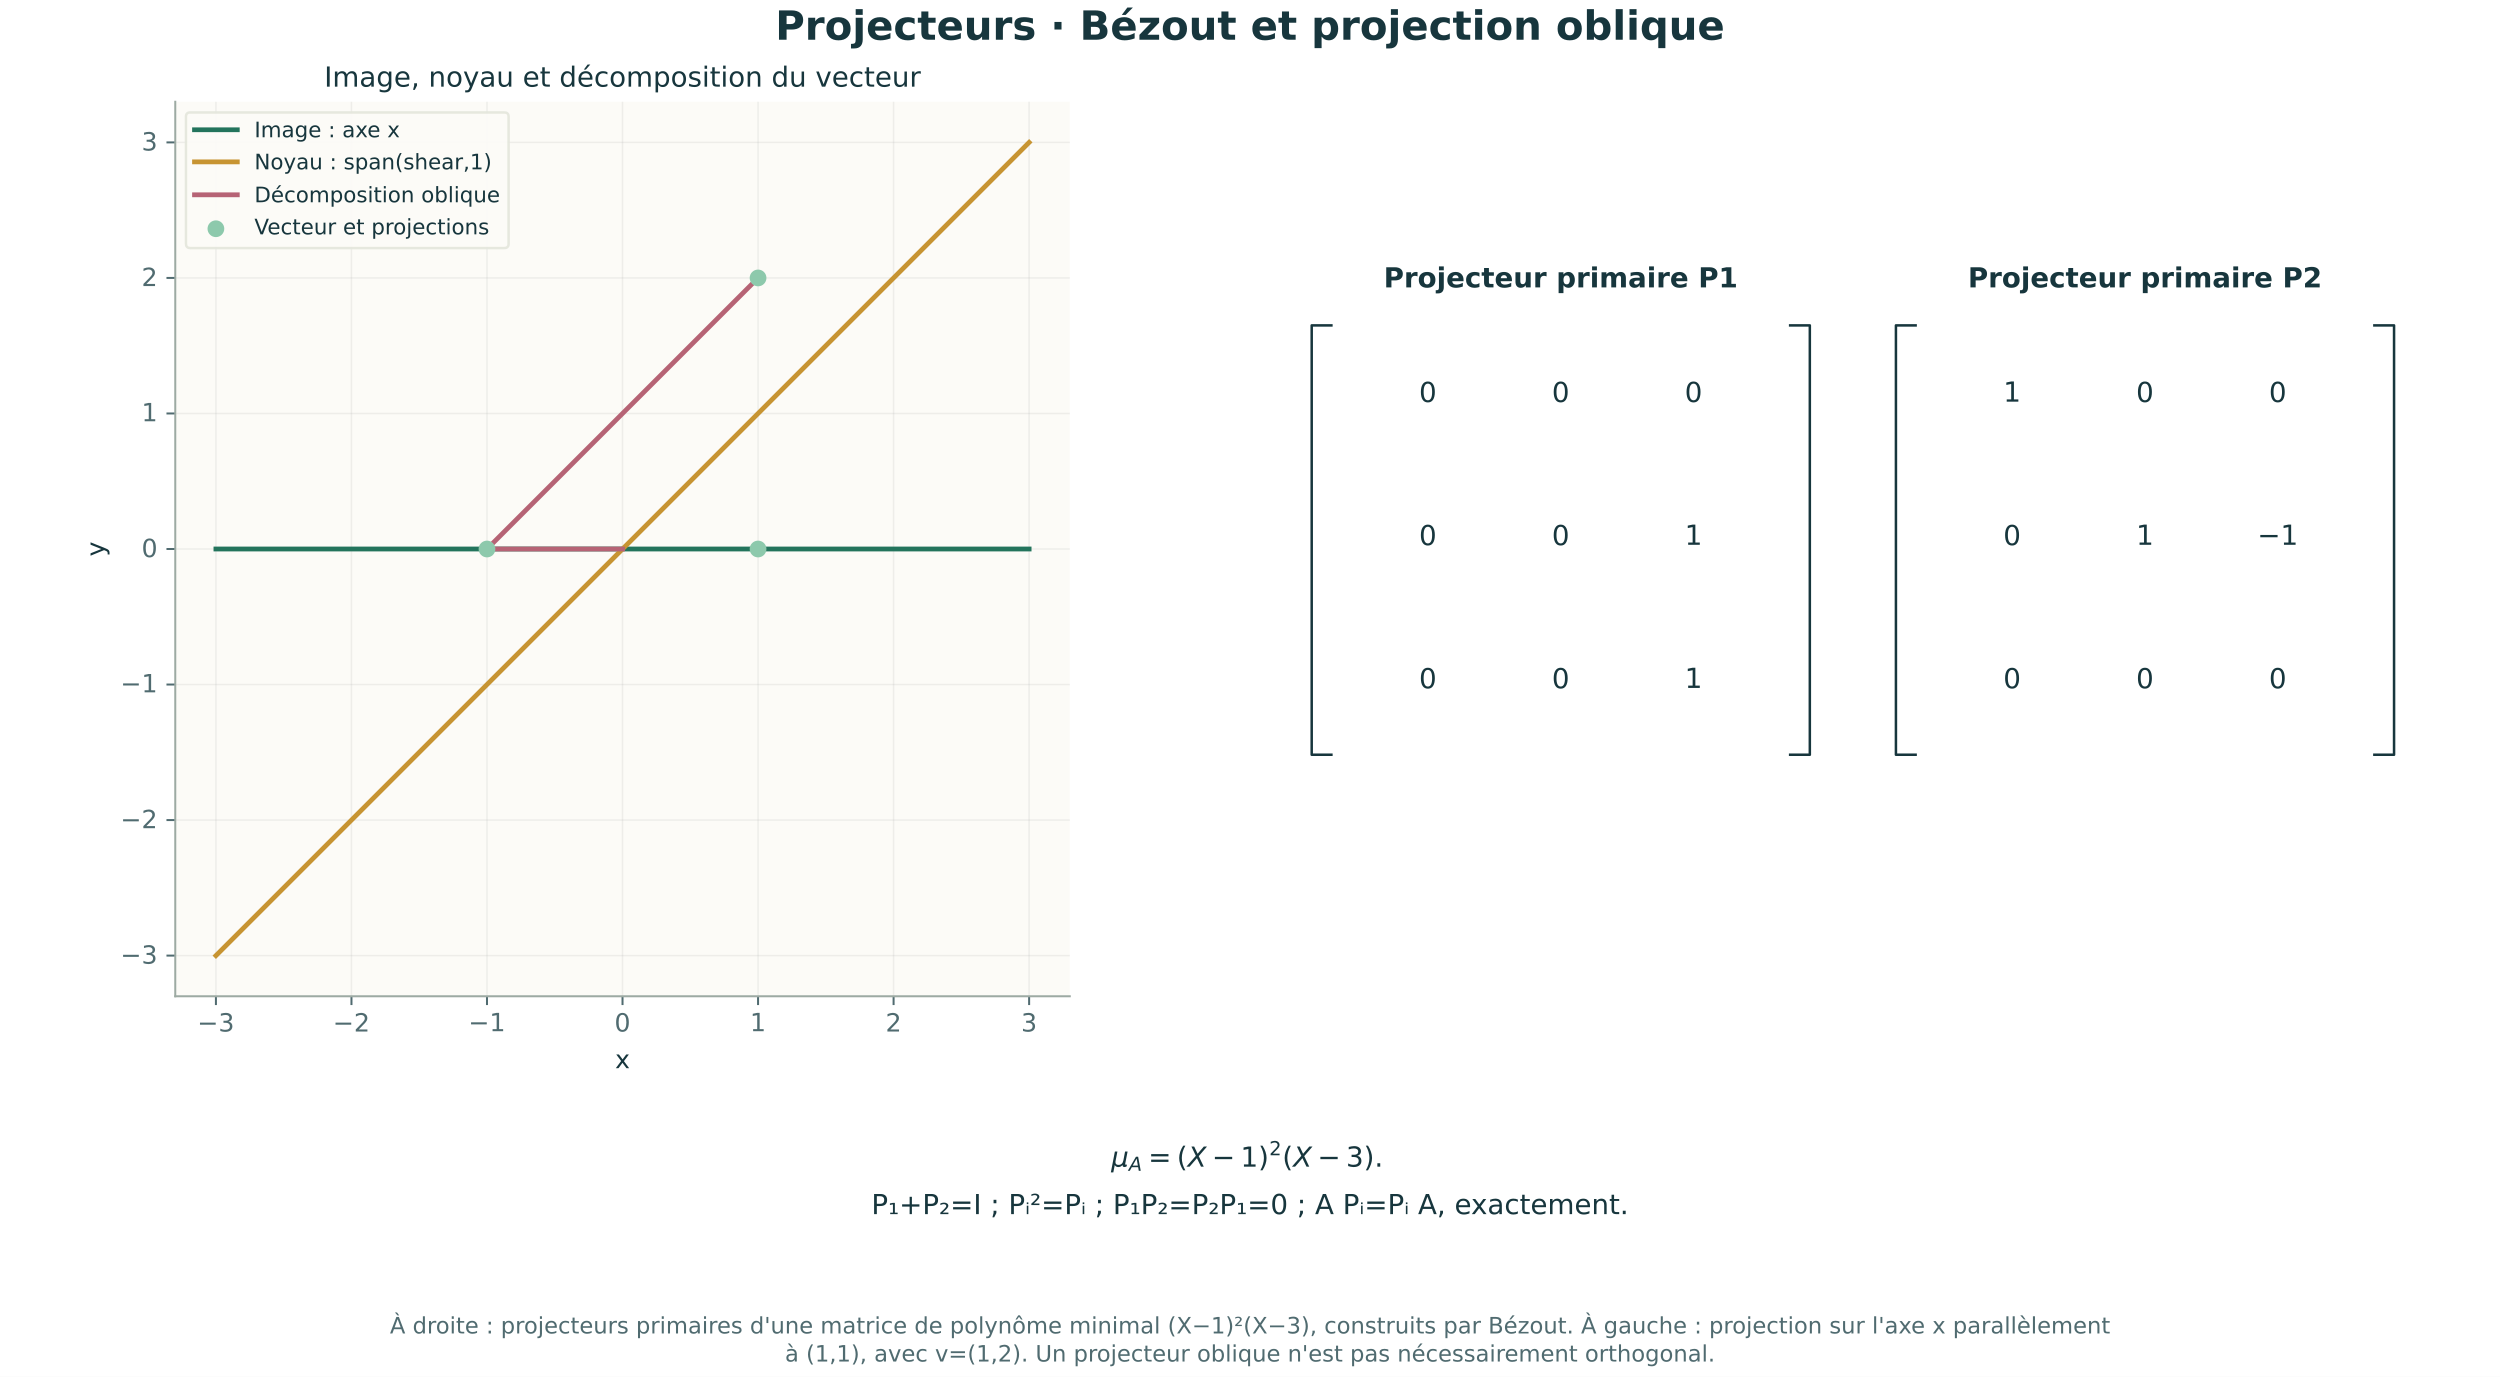
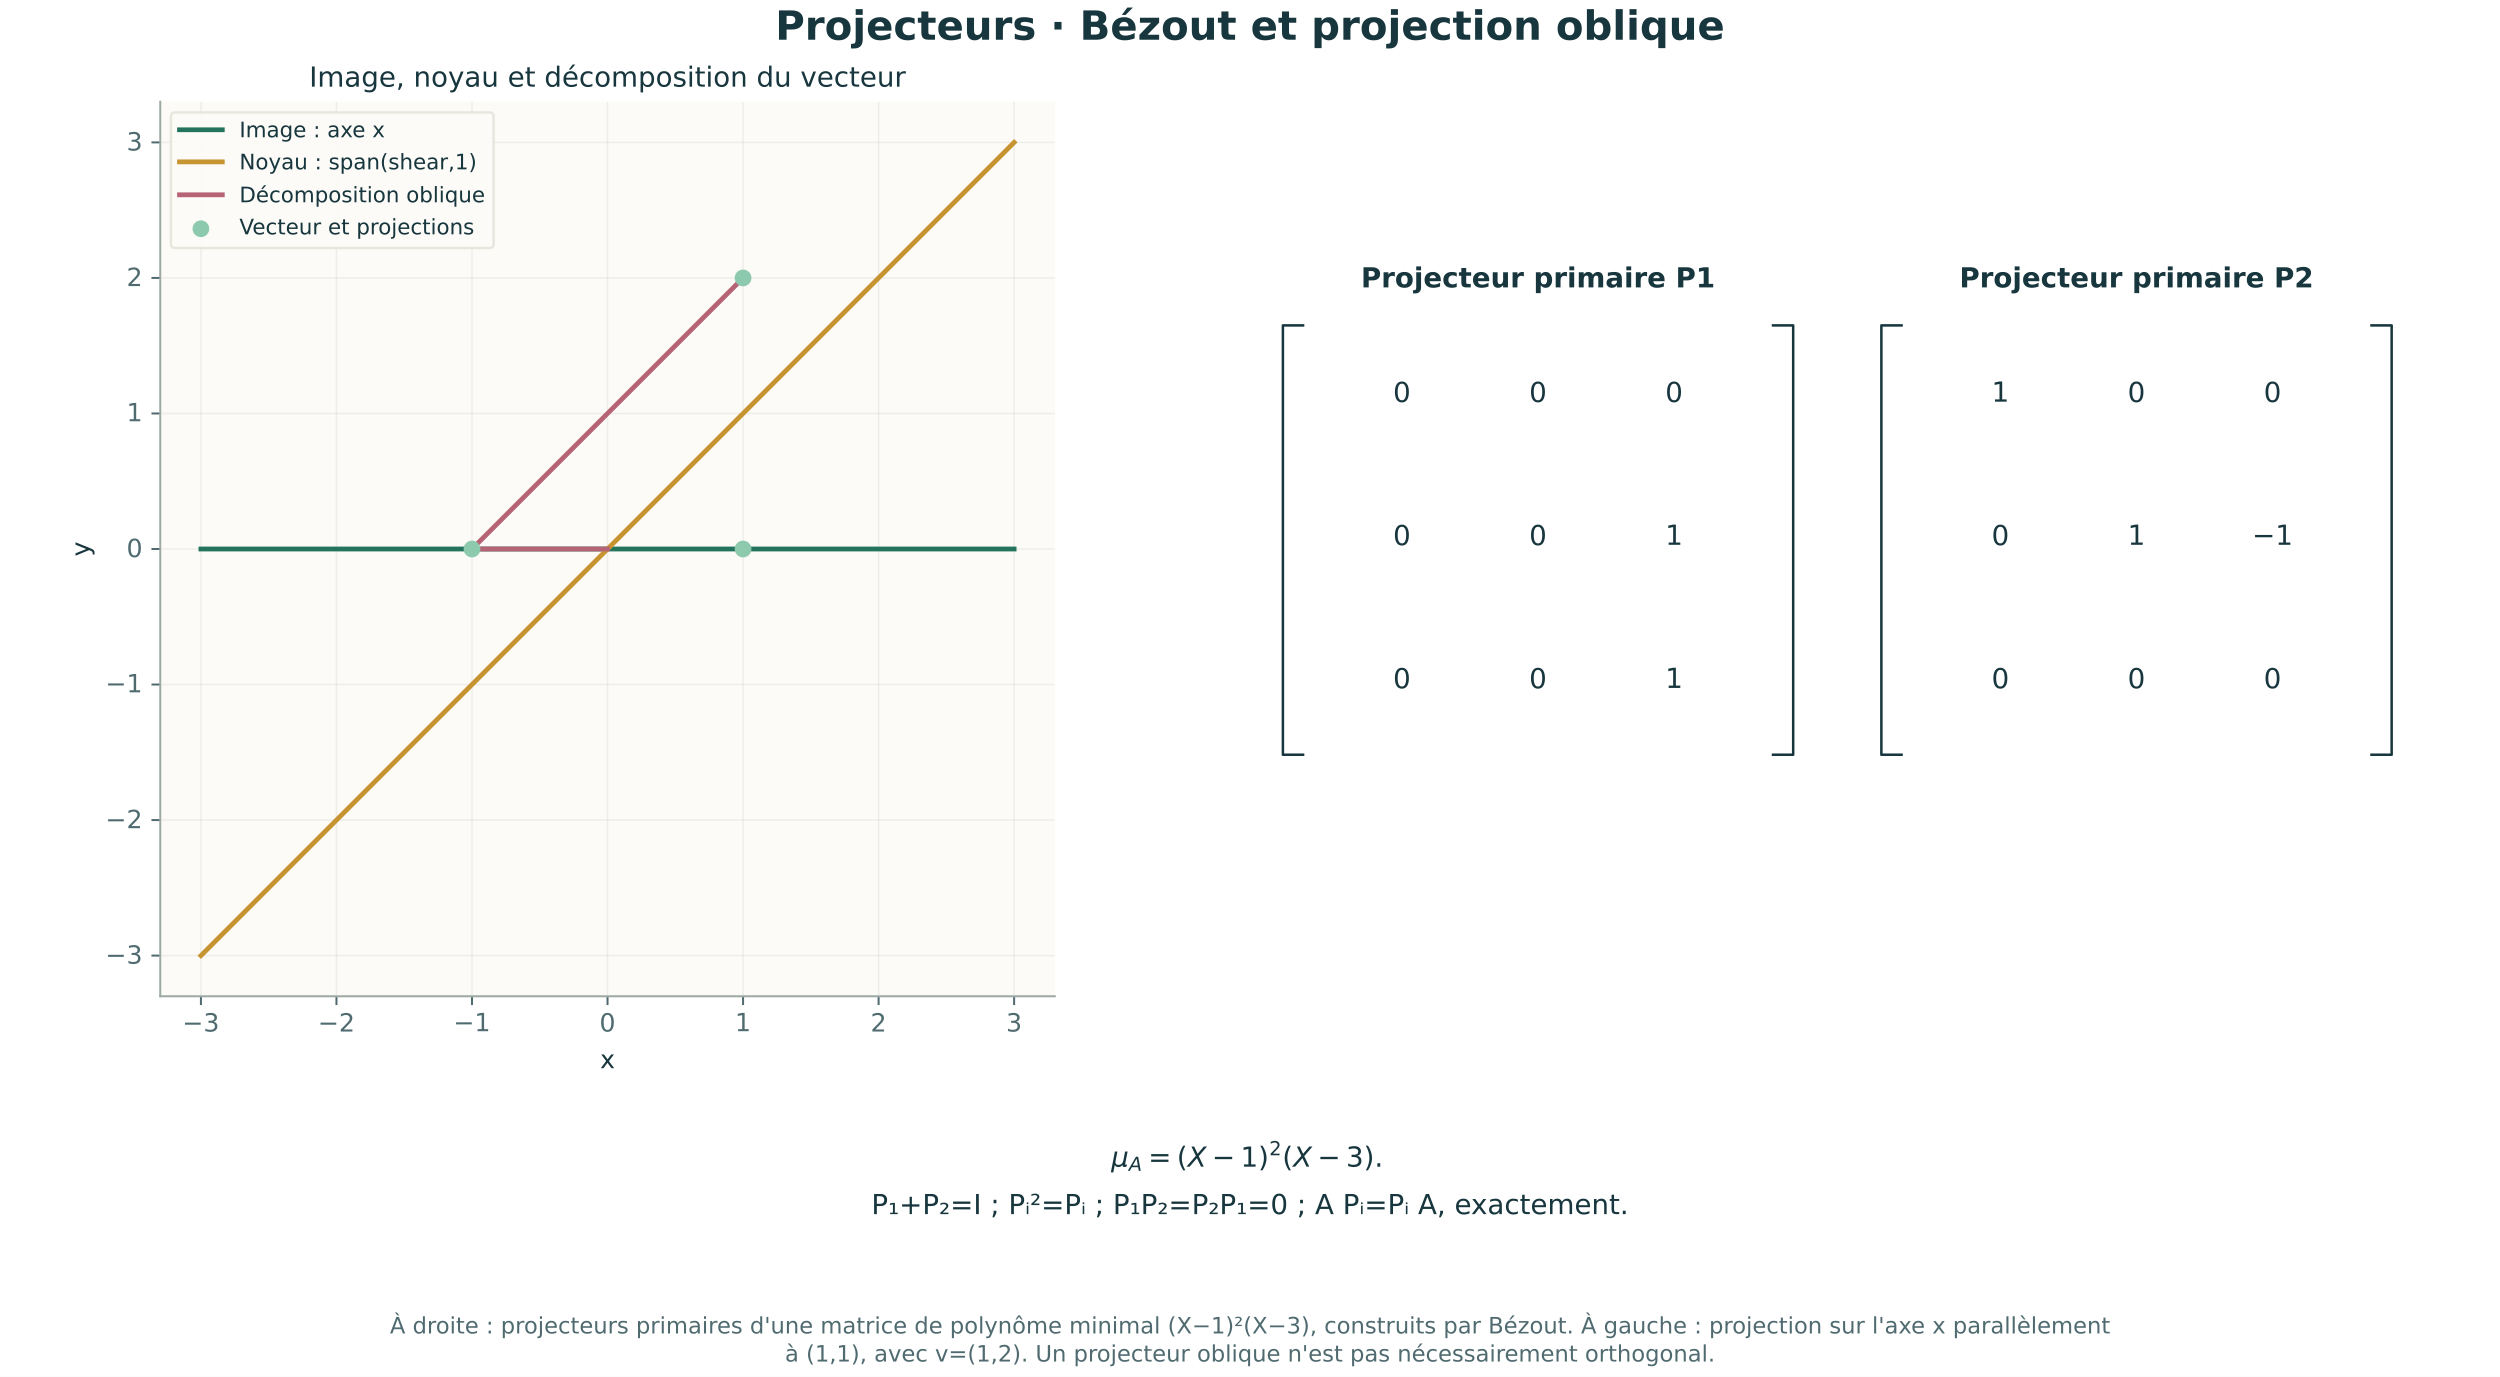
<svg xmlns="http://www.w3.org/2000/svg" xmlns:xlink="http://www.w3.org/1999/xlink" width="993.6pt" height="547.2pt" viewBox="0 0 993.6 547.2" version="1.1">
  <defs>
    <style type="text/css">*{stroke-linejoin: round; stroke-linecap: butt}</style>
  </defs>
  <g id="figure_1">
    <g id="patch_1">
      <path d="M 0 547.2 L 993.6 547.2 L 993.6 0 L 0 0 z " style="fill: #ffffff" />
    </g>
    <g id="axes_1">
      <g id="patch_2">
-         <path d="M 69.658 395.957 L 425.175 395.957 L 425.175 40.44 L 69.658 40.44 z " style="fill: #fcfbf7" />
+         <path d="M 63.696 395.957 L 419.213 395.957 L 419.213 40.44 L 63.696 40.44 z " style="fill: #fcfbf7" />
      </g>
      <g id="matplotlib.axis_1">
        <g id="xtick_1">
          <g id="line2d_1">
-             <path d="M 85.817 395.957 L 85.817 40.44 " clip-path="url(#p8ee01cc0b1)" style="fill: none; stroke: #b0b0b0; stroke-opacity: 0.18; stroke-width: 0.6; stroke-linecap: square" />
+             <path d="M 79.856 395.957 L 79.856 40.44 " clip-path="url(#p5bbe1c2904)" style="fill: none; stroke: #b0b0b0; stroke-opacity: 0.18; stroke-width: 0.6; stroke-linecap: square" />
          </g>
          <g id="line2d_2">
            <defs>
              <path id="mf98ad6aa4f" d="M 0 0 L 0 3.5 " style="stroke: #506b70; stroke-width: 0.8" />
            </defs>
            <g>
-               <use xlink:href="#mf98ad6aa4f" x="85.817" y="395.957" style="fill: #506b70; stroke: #506b70; stroke-width: 0.8" />
+               <use xlink:href="#mf98ad6aa4f" x="79.856" y="395.957" style="fill: #506b70; stroke: #506b70; stroke-width: 0.8" />
            </g>
          </g>
          <g id="text_1">
-             <g style="fill: #506b70" transform="translate(78.4174 410.5551)">
+             <g style="fill: #506b70" transform="translate(72.45604 410.5551)">
              <text>
                <tspan x="0" y="-0.578" style="font-size: 10px; font-family: 'DejaVu Sans'; fill: #506b70">−</tspan>
                <tspan x="8.379" y="-0.578" style="font-size: 10px; font-family: 'DejaVu Sans'; fill: #506b70">3</tspan>
              </text>
            </g>
          </g>
        </g>
        <g id="xtick_2">
          <g id="line2d_3">
-             <path d="M 139.684 395.957 L 139.684 40.44 " clip-path="url(#p8ee01cc0b1)" style="fill: none; stroke: #b0b0b0; stroke-opacity: 0.18; stroke-width: 0.6; stroke-linecap: square" />
+             <path d="M 133.722 395.957 L 133.722 40.44 " clip-path="url(#p5bbe1c2904)" style="fill: none; stroke: #b0b0b0; stroke-opacity: 0.18; stroke-width: 0.6; stroke-linecap: square" />
          </g>
          <g id="line2d_4">
            <g>
-               <use xlink:href="#mf98ad6aa4f" x="139.684" y="395.957" style="fill: #506b70; stroke: #506b70; stroke-width: 0.8" />
+               <use xlink:href="#mf98ad6aa4f" x="133.722" y="395.957" style="fill: #506b70; stroke: #506b70; stroke-width: 0.8" />
            </g>
          </g>
          <g id="text_2">
-             <g style="fill: #506b70" transform="translate(132.2836 410.5551)">
+             <g style="fill: #506b70" transform="translate(126.3223 410.5551)">
              <text>
                <tspan x="0" y="-0.578" style="font-size: 10px; font-family: 'DejaVu Sans'; fill: #506b70">−</tspan>
                <tspan x="8.379" y="-0.578" style="font-size: 10px; font-family: 'DejaVu Sans'; fill: #506b70">2</tspan>
              </text>
            </g>
          </g>
        </g>
        <g id="xtick_3">
          <g id="line2d_5">
-             <path d="M 193.55 395.957 L 193.55 40.44 " clip-path="url(#p8ee01cc0b1)" style="fill: none; stroke: #b0b0b0; stroke-opacity: 0.18; stroke-width: 0.6; stroke-linecap: square" />
+             <path d="M 187.589 395.957 L 187.589 40.44 " clip-path="url(#p5bbe1c2904)" style="fill: none; stroke: #b0b0b0; stroke-opacity: 0.18; stroke-width: 0.6; stroke-linecap: square" />
          </g>
          <g id="line2d_6">
            <g>
-               <use xlink:href="#mf98ad6aa4f" x="193.55" y="395.957" style="fill: #506b70; stroke: #506b70; stroke-width: 0.8" />
+               <use xlink:href="#mf98ad6aa4f" x="187.589" y="395.957" style="fill: #506b70; stroke: #506b70; stroke-width: 0.8" />
            </g>
          </g>
          <g id="text_3">
-             <g style="fill: #506b70" transform="translate(186.1499 410.5551)">
+             <g style="fill: #506b70" transform="translate(180.1885 410.5551)">
              <text>
                <tspan x="0" y="-0.703" style="font-size: 10px; font-family: 'DejaVu Sans'; fill: #506b70">−</tspan>
                <tspan x="8.379" y="-0.703" style="font-size: 10px; font-family: 'DejaVu Sans'; fill: #506b70">1</tspan>
              </text>
            </g>
          </g>
        </g>
        <g id="xtick_4">
          <g id="line2d_7">
-             <path d="M 247.416 395.957 L 247.416 40.44 " clip-path="url(#p8ee01cc0b1)" style="fill: none; stroke: #b0b0b0; stroke-opacity: 0.18; stroke-width: 0.6; stroke-linecap: square" />
+             <path d="M 241.455 395.957 L 241.455 40.44 " clip-path="url(#p5bbe1c2904)" style="fill: none; stroke: #b0b0b0; stroke-opacity: 0.18; stroke-width: 0.6; stroke-linecap: square" />
          </g>
          <g id="line2d_8">
            <g>
-               <use xlink:href="#mf98ad6aa4f" x="247.416" y="395.957" style="fill: #506b70; stroke: #506b70; stroke-width: 0.8" />
+               <use xlink:href="#mf98ad6aa4f" x="241.455" y="395.957" style="fill: #506b70; stroke: #506b70; stroke-width: 0.8" />
            </g>
          </g>
          <g id="text_4">
-             <g style="fill: #506b70" transform="translate(244.2161 410.5551)">
+             <g style="fill: #506b70" transform="translate(238.2548 410.5551)">
              <text>
                <tspan x="0" y="-0.578" style="font-size: 10px; font-family: 'DejaVu Sans'; fill: #506b70">0</tspan>
              </text>
            </g>
          </g>
        </g>
        <g id="xtick_5">
          <g id="line2d_9">
-             <path d="M 301.282 395.957 L 301.282 40.44 " clip-path="url(#p8ee01cc0b1)" style="fill: none; stroke: #b0b0b0; stroke-opacity: 0.18; stroke-width: 0.6; stroke-linecap: square" />
+             <path d="M 295.321 395.957 L 295.321 40.44 " clip-path="url(#p5bbe1c2904)" style="fill: none; stroke: #b0b0b0; stroke-opacity: 0.18; stroke-width: 0.6; stroke-linecap: square" />
          </g>
          <g id="line2d_10">
            <g>
-               <use xlink:href="#mf98ad6aa4f" x="301.282" y="395.957" style="fill: #506b70; stroke: #506b70; stroke-width: 0.8" />
+               <use xlink:href="#mf98ad6aa4f" x="295.321" y="395.957" style="fill: #506b70; stroke: #506b70; stroke-width: 0.8" />
            </g>
          </g>
          <g id="text_5">
-             <g style="fill: #506b70" transform="translate(298.0824 410.5551)">
+             <g style="fill: #506b70" transform="translate(292.121 410.5551)">
              <text>
                <tspan x="0" y="-0.703" style="font-size: 10px; font-family: 'DejaVu Sans'; fill: #506b70">1</tspan>
              </text>
            </g>
          </g>
        </g>
        <g id="xtick_6">
          <g id="line2d_11">
-             <path d="M 355.149 395.957 L 355.149 40.44 " clip-path="url(#p8ee01cc0b1)" style="fill: none; stroke: #b0b0b0; stroke-opacity: 0.18; stroke-width: 0.6; stroke-linecap: square" />
+             <path d="M 349.187 395.957 L 349.187 40.44 " clip-path="url(#p5bbe1c2904)" style="fill: none; stroke: #b0b0b0; stroke-opacity: 0.18; stroke-width: 0.6; stroke-linecap: square" />
          </g>
          <g id="line2d_12">
            <g>
-               <use xlink:href="#mf98ad6aa4f" x="355.149" y="395.957" style="fill: #506b70; stroke: #506b70; stroke-width: 0.8" />
+               <use xlink:href="#mf98ad6aa4f" x="349.187" y="395.957" style="fill: #506b70; stroke: #506b70; stroke-width: 0.8" />
            </g>
          </g>
          <g id="text_6">
-             <g style="fill: #506b70" transform="translate(351.9486 410.5551)">
+             <g style="fill: #506b70" transform="translate(345.9872 410.5551)">
              <text>
                <tspan x="0" y="-0.578" style="font-size: 10px; font-family: 'DejaVu Sans'; fill: #506b70">2</tspan>
              </text>
            </g>
          </g>
        </g>
        <g id="xtick_7">
          <g id="line2d_13">
-             <path d="M 409.015 395.957 L 409.015 40.44 " clip-path="url(#p8ee01cc0b1)" style="fill: none; stroke: #b0b0b0; stroke-opacity: 0.18; stroke-width: 0.6; stroke-linecap: square" />
+             <path d="M 403.053 395.957 L 403.053 40.44 " clip-path="url(#p5bbe1c2904)" style="fill: none; stroke: #b0b0b0; stroke-opacity: 0.18; stroke-width: 0.6; stroke-linecap: square" />
          </g>
          <g id="line2d_14">
            <g>
-               <use xlink:href="#mf98ad6aa4f" x="409.015" y="395.957" style="fill: #506b70; stroke: #506b70; stroke-width: 0.8" />
+               <use xlink:href="#mf98ad6aa4f" x="403.053" y="395.957" style="fill: #506b70; stroke: #506b70; stroke-width: 0.8" />
            </g>
          </g>
          <g id="text_7">
-             <g style="fill: #506b70" transform="translate(405.8148 410.5551)">
+             <g style="fill: #506b70" transform="translate(399.8535 410.5551)">
              <text>
                <tspan x="0" y="-0.578" style="font-size: 10px; font-family: 'DejaVu Sans'; fill: #506b70">3</tspan>
              </text>
            </g>
          </g>
        </g>
        <g id="text_8">
-           <text style="font-size: 10px; font-family: 'DejaVu Sans'; text-anchor: middle; fill: #17363d" x="247.416" y="424.555" transform="rotate(-0 247.4161 424.5551)">x</text>
+           <text style="font-size: 10px; font-family: 'DejaVu Sans'; text-anchor: middle; fill: #17363d" x="241.455" y="424.555" transform="rotate(-0 241.4548 424.5551)">x</text>
        </g>
      </g>
      <g id="matplotlib.axis_2">
        <g id="ytick_1">
          <g id="line2d_15">
-             <path d="M 69.658 379.798 L 425.175 379.798 " clip-path="url(#p8ee01cc0b1)" style="fill: none; stroke: #b0b0b0; stroke-opacity: 0.18; stroke-width: 0.6; stroke-linecap: square" />
+             <path d="M 63.696 379.798 L 419.213 379.798 " clip-path="url(#p5bbe1c2904)" style="fill: none; stroke: #b0b0b0; stroke-opacity: 0.18; stroke-width: 0.6; stroke-linecap: square" />
          </g>
          <g id="line2d_16">
            <defs>
              <path id="mb64150e675" d="M 0 0 L -3.5 0 " style="stroke: #506b70; stroke-width: 0.8" />
            </defs>
            <g>
-               <use xlink:href="#mb64150e675" x="69.658" y="379.798" style="fill: #506b70; stroke: #506b70; stroke-width: 0.8" />
+               <use xlink:href="#mb64150e675" x="63.696" y="379.798" style="fill: #506b70; stroke: #506b70; stroke-width: 0.8" />
            </g>
          </g>
          <g id="text_9">
-             <g style="fill: #506b70" transform="translate(47.85753 383.5964)">
+             <g style="fill: #506b70" transform="translate(41.89617 383.5964)">
              <text>
                <tspan x="0" y="-0.578" style="font-size: 10px; font-family: 'DejaVu Sans'; fill: #506b70">−</tspan>
                <tspan x="8.379" y="-0.578" style="font-size: 10px; font-family: 'DejaVu Sans'; fill: #506b70">3</tspan>
              </text>
            </g>
          </g>
        </g>
        <g id="ytick_2">
          <g id="line2d_17">
-             <path d="M 69.658 325.931 L 425.175 325.931 " clip-path="url(#p8ee01cc0b1)" style="fill: none; stroke: #b0b0b0; stroke-opacity: 0.18; stroke-width: 0.6; stroke-linecap: square" />
+             <path d="M 63.696 325.931 L 419.213 325.931 " clip-path="url(#p5bbe1c2904)" style="fill: none; stroke: #b0b0b0; stroke-opacity: 0.18; stroke-width: 0.6; stroke-linecap: square" />
          </g>
          <g id="line2d_18">
            <g>
-               <use xlink:href="#mb64150e675" x="69.658" y="325.931" style="fill: #506b70; stroke: #506b70; stroke-width: 0.8" />
+               <use xlink:href="#mb64150e675" x="63.696" y="325.931" style="fill: #506b70; stroke: #506b70; stroke-width: 0.8" />
            </g>
          </g>
          <g id="text_10">
-             <g style="fill: #506b70" transform="translate(47.85753 329.7301)">
+             <g style="fill: #506b70" transform="translate(41.89617 329.7301)">
              <text>
                <tspan x="0" y="-0.578" style="font-size: 10px; font-family: 'DejaVu Sans'; fill: #506b70">−</tspan>
                <tspan x="8.379" y="-0.578" style="font-size: 10px; font-family: 'DejaVu Sans'; fill: #506b70">2</tspan>
              </text>
            </g>
          </g>
        </g>
        <g id="ytick_3">
          <g id="line2d_19">
-             <path d="M 69.658 272.065 L 425.175 272.065 " clip-path="url(#p8ee01cc0b1)" style="fill: none; stroke: #b0b0b0; stroke-opacity: 0.18; stroke-width: 0.6; stroke-linecap: square" />
+             <path d="M 63.696 272.065 L 419.213 272.065 " clip-path="url(#p5bbe1c2904)" style="fill: none; stroke: #b0b0b0; stroke-opacity: 0.18; stroke-width: 0.6; stroke-linecap: square" />
          </g>
          <g id="line2d_20">
            <g>
-               <use xlink:href="#mb64150e675" x="69.658" y="272.065" style="fill: #506b70; stroke: #506b70; stroke-width: 0.8" />
+               <use xlink:href="#mb64150e675" x="63.696" y="272.065" style="fill: #506b70; stroke: #506b70; stroke-width: 0.8" />
            </g>
          </g>
          <g id="text_11">
-             <g style="fill: #506b70" transform="translate(47.85753 275.8639)">
+             <g style="fill: #506b70" transform="translate(41.89617 275.8639)">
              <text>
                <tspan x="0" y="-0.703" style="font-size: 10px; font-family: 'DejaVu Sans'; fill: #506b70">−</tspan>
                <tspan x="8.379" y="-0.703" style="font-size: 10px; font-family: 'DejaVu Sans'; fill: #506b70">1</tspan>
              </text>
            </g>
          </g>
        </g>
        <g id="ytick_4">
          <g id="line2d_21">
-             <path d="M 69.658 218.199 L 425.175 218.199 " clip-path="url(#p8ee01cc0b1)" style="fill: none; stroke: #b0b0b0; stroke-opacity: 0.18; stroke-width: 0.6; stroke-linecap: square" />
+             <path d="M 63.696 218.199 L 419.213 218.199 " clip-path="url(#p5bbe1c2904)" style="fill: none; stroke: #b0b0b0; stroke-opacity: 0.18; stroke-width: 0.6; stroke-linecap: square" />
          </g>
          <g id="line2d_22">
            <g>
-               <use xlink:href="#mb64150e675" x="69.658" y="218.199" style="fill: #506b70; stroke: #506b70; stroke-width: 0.8" />
+               <use xlink:href="#mb64150e675" x="63.696" y="218.199" style="fill: #506b70; stroke: #506b70; stroke-width: 0.8" />
            </g>
          </g>
          <g id="text_12">
-             <g style="fill: #506b70" transform="translate(56.25753 221.9977)">
+             <g style="fill: #506b70" transform="translate(50.29617 221.9977)">
              <text>
                <tspan x="0" y="-0.578" style="font-size: 10px; font-family: 'DejaVu Sans'; fill: #506b70">0</tspan>
              </text>
            </g>
          </g>
        </g>
        <g id="ytick_5">
          <g id="line2d_23">
-             <path d="M 69.658 164.333 L 425.175 164.333 " clip-path="url(#p8ee01cc0b1)" style="fill: none; stroke: #b0b0b0; stroke-opacity: 0.18; stroke-width: 0.6; stroke-linecap: square" />
+             <path d="M 63.696 164.333 L 419.213 164.333 " clip-path="url(#p5bbe1c2904)" style="fill: none; stroke: #b0b0b0; stroke-opacity: 0.18; stroke-width: 0.6; stroke-linecap: square" />
          </g>
          <g id="line2d_24">
            <g>
-               <use xlink:href="#mb64150e675" x="69.658" y="164.333" style="fill: #506b70; stroke: #506b70; stroke-width: 0.8" />
+               <use xlink:href="#mb64150e675" x="63.696" y="164.333" style="fill: #506b70; stroke: #506b70; stroke-width: 0.8" />
            </g>
          </g>
          <g id="text_13">
-             <g style="fill: #506b70" transform="translate(56.25753 168.1314)">
+             <g style="fill: #506b70" transform="translate(50.29617 168.1314)">
              <text>
                <tspan x="0" y="-0.703" style="font-size: 10px; font-family: 'DejaVu Sans'; fill: #506b70">1</tspan>
              </text>
            </g>
          </g>
        </g>
        <g id="ytick_6">
          <g id="line2d_25">
-             <path d="M 69.658 110.466 L 425.175 110.466 " clip-path="url(#p8ee01cc0b1)" style="fill: none; stroke: #b0b0b0; stroke-opacity: 0.18; stroke-width: 0.6; stroke-linecap: square" />
+             <path d="M 63.696 110.466 L 419.213 110.466 " clip-path="url(#p5bbe1c2904)" style="fill: none; stroke: #b0b0b0; stroke-opacity: 0.18; stroke-width: 0.6; stroke-linecap: square" />
          </g>
          <g id="line2d_26">
            <g>
-               <use xlink:href="#mb64150e675" x="69.658" y="110.466" style="fill: #506b70; stroke: #506b70; stroke-width: 0.8" />
+               <use xlink:href="#mb64150e675" x="63.696" y="110.466" style="fill: #506b70; stroke: #506b70; stroke-width: 0.8" />
            </g>
          </g>
          <g id="text_14">
-             <g style="fill: #506b70" transform="translate(56.25753 114.2652)">
+             <g style="fill: #506b70" transform="translate(50.29617 114.2652)">
              <text>
                <tspan x="0" y="-0.578" style="font-size: 10px; font-family: 'DejaVu Sans'; fill: #506b70">2</tspan>
              </text>
            </g>
          </g>
        </g>
        <g id="ytick_7">
          <g id="line2d_27">
-             <path d="M 69.658 56.6 L 425.175 56.6 " clip-path="url(#p8ee01cc0b1)" style="fill: none; stroke: #b0b0b0; stroke-opacity: 0.18; stroke-width: 0.6; stroke-linecap: square" />
+             <path d="M 63.696 56.6 L 419.213 56.6 " clip-path="url(#p5bbe1c2904)" style="fill: none; stroke: #b0b0b0; stroke-opacity: 0.18; stroke-width: 0.6; stroke-linecap: square" />
          </g>
          <g id="line2d_28">
            <g>
-               <use xlink:href="#mb64150e675" x="69.658" y="56.6" style="fill: #506b70; stroke: #506b70; stroke-width: 0.8" />
+               <use xlink:href="#mb64150e675" x="63.696" y="56.6" style="fill: #506b70; stroke: #506b70; stroke-width: 0.8" />
            </g>
          </g>
          <g id="text_15">
-             <g style="fill: #506b70" transform="translate(56.25753 60.39895)">
+             <g style="fill: #506b70" transform="translate(50.29617 60.39895)">
              <text>
                <tspan x="0" y="-0.578" style="font-size: 10px; font-family: 'DejaVu Sans'; fill: #506b70">3</tspan>
              </text>
            </g>
          </g>
        </g>
        <g id="text_16">
-           <text style="font-size: 10px; font-family: 'DejaVu Sans'; text-anchor: middle; fill: #17363d" x="41.455" y="218.199" transform="rotate(-90 41.45519 218.1988)">y</text>
+           <text style="font-size: 10px; font-family: 'DejaVu Sans'; text-anchor: middle; fill: #17363d" x="35.494" y="218.199" transform="rotate(-90 35.49383 218.1988)">y</text>
        </g>
      </g>
      <g id="line2d_29">
-         <path d="M 85.817 218.199 L 409.015 218.199 " clip-path="url(#p8ee01cc0b1)" style="fill: none; stroke: #23745c; stroke-width: 1.9; stroke-linecap: square" />
+         <path d="M 79.856 218.199 L 403.053 218.199 " clip-path="url(#p5bbe1c2904)" style="fill: none; stroke: #23745c; stroke-width: 1.9; stroke-linecap: square" />
      </g>
      <g id="line2d_30">
-         <path d="M 85.817 379.798 L 409.015 56.6 " clip-path="url(#p8ee01cc0b1)" style="fill: none; stroke: #c79432; stroke-width: 1.9; stroke-linecap: square" />
+         <path d="M 79.856 379.798 L 403.053 56.6 " clip-path="url(#p5bbe1c2904)" style="fill: none; stroke: #c79432; stroke-width: 1.9; stroke-linecap: square" />
      </g>
      <g id="line2d_31">
-         <path d="M 247.416 218.199 L 193.55 218.199 L 301.282 110.466 " clip-path="url(#p8ee01cc0b1)" style="fill: none; stroke: #b66375; stroke-width: 1.9; stroke-linecap: square" />
+         <path d="M 241.455 218.199 L 187.589 218.199 L 295.321 110.466 " clip-path="url(#p5bbe1c2904)" style="fill: none; stroke: #b66375; stroke-width: 1.9; stroke-linecap: square" />
      </g>
      <g id="patch_3">
-         <path d="M 69.658 395.957 L 69.658 40.44 " style="fill: none; stroke: #9daaa3; stroke-width: 0.8; stroke-linejoin: miter; stroke-linecap: square" />
+         <path d="M 63.696 395.957 L 63.696 40.44 " style="fill: none; stroke: #9daaa3; stroke-width: 0.8; stroke-linejoin: miter; stroke-linecap: square" />
      </g>
      <g id="patch_4">
-         <path d="M 69.658 395.957 L 425.175 395.957 " style="fill: none; stroke: #9daaa3; stroke-width: 0.8; stroke-linejoin: miter; stroke-linecap: square" />
+         <path d="M 63.696 395.957 L 419.213 395.957 " style="fill: none; stroke: #9daaa3; stroke-width: 0.8; stroke-linejoin: miter; stroke-linecap: square" />
      </g>
      <g id="text_17">
-         <text style="font-size: 11px; font-family: 'DejaVu Sans'; text-anchor: middle; fill: #17363d" x="247.416" y="34.44" transform="rotate(-0 247.4161 34.44025)">Image, noyau et décomposition du vecteur</text>
+         <text style="font-size: 11px; font-family: 'DejaVu Sans'; text-anchor: middle; fill: #17363d" x="241.455" y="34.44" transform="rotate(-0 241.4548 34.44025)">Image, noyau et décomposition du vecteur</text>
      </g>
      <g id="PathCollection_1">
        <defs>
          <path id="m74cacab8b5" d="M 0 2.828 C 0.75 2.828 1.47 2.53 2 2 C 2.53 1.47 2.828 0.75 2.828 0 C 2.828 -0.75 2.53 -1.47 2 -2 C 1.47 -2.53 0.75 -2.828 0 -2.828 C -0.75 -2.828 -1.47 -2.53 -2 -2 C -2.53 -1.47 -2.828 -0.75 -2.828 0 C -2.828 0.75 -2.53 1.47 -2 2 C -1.47 2.53 -0.75 2.828 0 2.828 z " style="stroke: #8dc9ac" />
        </defs>
-         <g clip-path="url(#p8ee01cc0b1)">
-           <use xlink:href="#m74cacab8b5" x="301.282" y="110.466" style="fill: #8dc9ac; stroke: #8dc9ac" />
-           <use xlink:href="#m74cacab8b5" x="193.55" y="218.199" style="fill: #8dc9ac; stroke: #8dc9ac" />
-           <use xlink:href="#m74cacab8b5" x="301.282" y="218.199" style="fill: #8dc9ac; stroke: #8dc9ac" />
+         <g clip-path="url(#p5bbe1c2904)">
+           <use xlink:href="#m74cacab8b5" x="295.321" y="110.466" style="fill: #8dc9ac; stroke: #8dc9ac" />
+           <use xlink:href="#m74cacab8b5" x="187.589" y="218.199" style="fill: #8dc9ac; stroke: #8dc9ac" />
+           <use xlink:href="#m74cacab8b5" x="295.321" y="218.199" style="fill: #8dc9ac; stroke: #8dc9ac" />
        </g>
      </g>
      <g id="legend_1">
        <g id="patch_5">
-           <path d="M 75.608 98.583 L 200.439 98.583 Q 202.139 98.583 202.139 96.883 L 202.139 46.39 Q 202.139 44.69 200.439 44.69 L 75.608 44.69 Q 73.908 44.69 73.908 46.39 L 73.908 96.883 Q 73.908 98.583 75.608 98.583 z " style="fill: #fcfbf7; opacity: 0.92; stroke: #e4e6dc; stroke-linejoin: miter" />
+           <path d="M 69.646 98.583 L 194.478 98.583 Q 196.178 98.583 196.178 96.883 L 196.178 46.39 Q 196.178 44.69 194.478 44.69 L 69.646 44.69 Q 67.946 44.69 67.946 46.39 L 67.946 96.883 Q 67.946 98.583 69.646 98.583 z " style="fill: #fcfbf7; opacity: 0.92; stroke: #e4e6dc; stroke-linejoin: miter" />
        </g>
        <g id="line2d_32">
-           <path d="M 77.308 51.574 L 85.808 51.574 L 94.308 51.574 " style="fill: none; stroke: #23745c; stroke-width: 1.9; stroke-linecap: square" />
+           <path d="M 71.346 51.574 L 79.846 51.574 L 88.346 51.574 " style="fill: none; stroke: #23745c; stroke-width: 1.9; stroke-linecap: square" />
        </g>
        <g id="text_18">
-           <text style="font-size: 8.5px; font-family: 'DejaVu Sans'; text-anchor: start; fill: #17363d" x="101.108" y="54.549" transform="rotate(-0 101.1075 54.54892)">Image : axe x</text>
+           <text style="font-size: 8.5px; font-family: 'DejaVu Sans'; text-anchor: start; fill: #17363d" x="95.146" y="54.549" transform="rotate(-0 95.14617 54.54892)">Image : axe x</text>
        </g>
        <g id="line2d_33">
-           <path d="M 77.308 64.325 L 85.808 64.325 L 94.308 64.325 " style="fill: none; stroke: #c79432; stroke-width: 1.9; stroke-linecap: square" />
+           <path d="M 71.346 64.325 L 79.846 64.325 L 88.346 64.325 " style="fill: none; stroke: #c79432; stroke-width: 1.9; stroke-linecap: square" />
        </g>
        <g id="text_19">
-           <text style="font-size: 8.5px; font-family: 'DejaVu Sans'; text-anchor: start; fill: #17363d" x="101.108" y="67.3" transform="rotate(-0 101.1075 67.29959)">Noyau : span(shear,1)</text>
+           <text style="font-size: 8.5px; font-family: 'DejaVu Sans'; text-anchor: start; fill: #17363d" x="95.146" y="67.3" transform="rotate(-0 95.14617 67.29959)">Noyau : span(shear,1)</text>
        </g>
        <g id="line2d_34">
-           <path d="M 77.308 77.415 L 85.808 77.415 L 94.308 77.415 " style="fill: none; stroke: #b66375; stroke-width: 1.9; stroke-linecap: square" />
+           <path d="M 71.346 77.415 L 79.846 77.415 L 88.346 77.415 " style="fill: none; stroke: #b66375; stroke-width: 1.9; stroke-linecap: square" />
        </g>
        <g id="text_20">
-           <text style="font-size: 8.5px; font-family: 'DejaVu Sans'; text-anchor: start; fill: #17363d" x="101.108" y="80.39" transform="rotate(-0 101.1075 80.39025)">Décomposition oblique</text>
+           <text style="font-size: 8.5px; font-family: 'DejaVu Sans'; text-anchor: start; fill: #17363d" x="95.146" y="80.39" transform="rotate(-0 95.14617 80.39025)">Décomposition oblique</text>
        </g>
        <g id="PathCollection_2">
          <g>
-             <use xlink:href="#m74cacab8b5" x="85.808" y="90.91" style="fill: #8dc9ac; stroke: #8dc9ac" />
+             <use xlink:href="#m74cacab8b5" x="79.846" y="90.91" style="fill: #8dc9ac; stroke: #8dc9ac" />
          </g>
        </g>
        <g id="text_21">
-           <text style="font-size: 8.5px; font-family: 'DejaVu Sans'; text-anchor: start; fill: #17363d" x="101.108" y="93.141" transform="rotate(-0 101.1075 93.14092)">Vecteur et projections</text>
+           <text style="font-size: 8.5px; font-family: 'DejaVu Sans'; text-anchor: start; fill: #17363d" x="95.146" y="93.141" transform="rotate(-0 95.14617 93.14092)">Vecteur et projections</text>
        </g>
      </g>
    </g>
    <g id="axes_2">
      <g id="line2d_35">
-         <path d="M 529.143 129.32 L 521.321 129.32 L 521.321 299.968 L 529.143 299.968 " style="fill: none; stroke: #17363d; stroke-linecap: square" />
+         <path d="M 517.888 129.32 L 509.875 129.32 L 509.875 299.968 L 517.888 299.968 " style="fill: none; stroke: #17363d; stroke-linecap: square" />
      </g>
      <g id="line2d_36">
-         <path d="M 711.477 129.32 L 719.298 129.32 L 719.298 299.968 L 711.477 299.968 " style="fill: none; stroke: #17363d; stroke-linecap: square" />
+         <path d="M 704.669 129.32 L 712.681 129.32 L 712.681 299.968 L 704.669 299.968 " style="fill: none; stroke: #17363d; stroke-linecap: square" />
      </g>
      <g id="line2d_37">
-         <path d="M 761.338 129.32 L 753.516 129.32 L 753.516 299.968 L 761.338 299.968 " style="fill: none; stroke: #17363d; stroke-linecap: square" />
+         <path d="M 755.746 129.32 L 747.734 129.32 L 747.734 299.968 L 755.746 299.968 " style="fill: none; stroke: #17363d; stroke-linecap: square" />
      </g>
      <g id="line2d_38">
-         <path d="M 943.672 129.32 L 951.493 129.32 L 951.493 299.968 L 943.672 299.968 " style="fill: none; stroke: #17363d; stroke-linecap: square" />
+         <path d="M 942.527 129.32 L 950.539 129.32 L 950.539 299.968 L 942.527 299.968 " style="fill: none; stroke: #17363d; stroke-linecap: square" />
      </g>
      <g id="text_22">
-         <text style="font-weight: 700; font-size: 11px; font-family: 'DejaVu Sans'; text-anchor: middle; fill: #17363d" x="620.31" y="114.234" transform="rotate(-0 620.3097 114.2339)">Projecteur primaire P1</text>
+         <text style="font-weight: 700; font-size: 11px; font-family: 'DejaVu Sans'; text-anchor: middle; fill: #17363d" x="611.278" y="114.234" transform="rotate(-0 611.2782 114.2339)">Projecteur primaire P1</text>
      </g>
      <g id="text_23">
-         <g style="fill: #17363d" transform="translate(563.9959 160.6183)">
+         <g style="fill: #17363d" transform="translate(553.6768 160.6183)">
          <text>
            <tspan x="0" y="-0.828" style="font-size: 11px; font-family: 'DejaVu Sans'; fill: #17363d">0</tspan>
          </text>
        </g>
      </g>
      <g id="text_24">
-         <g style="fill: #17363d" transform="translate(616.7897 160.6183)">
+         <g style="fill: #17363d" transform="translate(607.7582 160.6183)">
          <text>
            <tspan x="0" y="-0.828" style="font-size: 11px; font-family: 'DejaVu Sans'; fill: #17363d">0</tspan>
          </text>
        </g>
      </g>
      <g id="text_25">
-         <g style="fill: #17363d" transform="translate(669.5835 160.6183)">
+         <g style="fill: #17363d" transform="translate(661.8397 160.6183)">
          <text>
            <tspan x="0" y="-0.828" style="font-size: 11px; font-family: 'DejaVu Sans'; fill: #17363d">0</tspan>
          </text>
        </g>
      </g>
      <g id="text_26">
-         <g style="fill: #17363d" transform="translate(563.9959 217.5011)">
+         <g style="fill: #17363d" transform="translate(553.6768 217.5011)">
          <text>
            <tspan x="0" y="-0.828" style="font-size: 11px; font-family: 'DejaVu Sans'; fill: #17363d">0</tspan>
          </text>
        </g>
      </g>
      <g id="text_27">
-         <g style="fill: #17363d" transform="translate(616.7897 217.5011)">
+         <g style="fill: #17363d" transform="translate(607.7582 217.5011)">
          <text>
            <tspan x="0" y="-0.828" style="font-size: 11px; font-family: 'DejaVu Sans'; fill: #17363d">0</tspan>
          </text>
        </g>
      </g>
      <g id="text_28">
-         <g style="fill: #17363d" transform="translate(669.5835 217.5011)">
+         <g style="fill: #17363d" transform="translate(661.8397 217.5011)">
          <text>
            <tspan x="0" y="-0.984" style="font-size: 11px; font-family: 'DejaVu Sans'; fill: #17363d">1</tspan>
          </text>
        </g>
      </g>
      <g id="text_29">
-         <g style="fill: #17363d" transform="translate(563.9959 274.3838)">
+         <g style="fill: #17363d" transform="translate(553.6768 274.3838)">
          <text>
            <tspan x="0" y="-0.828" style="font-size: 11px; font-family: 'DejaVu Sans'; fill: #17363d">0</tspan>
          </text>
        </g>
      </g>
      <g id="text_30">
-         <g style="fill: #17363d" transform="translate(616.7897 274.3838)">
+         <g style="fill: #17363d" transform="translate(607.7582 274.3838)">
          <text>
            <tspan x="0" y="-0.828" style="font-size: 11px; font-family: 'DejaVu Sans'; fill: #17363d">0</tspan>
          </text>
        </g>
      </g>
      <g id="text_31">
-         <g style="fill: #17363d" transform="translate(669.5835 274.3838)">
+         <g style="fill: #17363d" transform="translate(661.8397 274.3838)">
          <text>
            <tspan x="0" y="-0.984" style="font-size: 11px; font-family: 'DejaVu Sans'; fill: #17363d">1</tspan>
          </text>
        </g>
      </g>
      <g id="text_32">
-         <text style="font-weight: 700; font-size: 11px; font-family: 'DejaVu Sans'; text-anchor: middle; fill: #17363d" x="852.505" y="114.234" transform="rotate(-0 852.5048 114.2339)">Projecteur primaire P2</text>
+         <text style="font-weight: 700; font-size: 11px; font-family: 'DejaVu Sans'; text-anchor: middle; fill: #17363d" x="849.137" y="114.234" transform="rotate(-0 849.1366 114.2339)">Projecteur primaire P2</text>
      </g>
      <g id="text_33">
-         <g style="fill: #17363d" transform="translate(796.191 160.6183)">
+         <g style="fill: #17363d" transform="translate(791.5351 160.6183)">
          <text>
            <tspan x="0" y="-0.984" style="font-size: 11px; font-family: 'DejaVu Sans'; fill: #17363d">1</tspan>
          </text>
        </g>
      </g>
      <g id="text_34">
-         <g style="fill: #17363d" transform="translate(848.9848 160.6183)">
+         <g style="fill: #17363d" transform="translate(845.6166 160.6183)">
          <text>
            <tspan x="0" y="-0.828" style="font-size: 11px; font-family: 'DejaVu Sans'; fill: #17363d">0</tspan>
          </text>
        </g>
      </g>
      <g id="text_35">
-         <g style="fill: #17363d" transform="translate(901.7786 160.6183)">
+         <g style="fill: #17363d" transform="translate(899.6981 160.6183)">
          <text>
            <tspan x="0" y="-0.828" style="font-size: 11px; font-family: 'DejaVu Sans'; fill: #17363d">0</tspan>
          </text>
        </g>
      </g>
      <g id="text_36">
-         <g style="fill: #17363d" transform="translate(796.191 217.5011)">
+         <g style="fill: #17363d" transform="translate(791.5351 217.5011)">
          <text>
            <tspan x="0" y="-0.828" style="font-size: 11px; font-family: 'DejaVu Sans'; fill: #17363d">0</tspan>
          </text>
        </g>
      </g>
      <g id="text_37">
-         <g style="fill: #17363d" transform="translate(848.9848 217.5011)">
+         <g style="fill: #17363d" transform="translate(845.6166 217.5011)">
          <text>
            <tspan x="0" y="-0.984" style="font-size: 11px; font-family: 'DejaVu Sans'; fill: #17363d">1</tspan>
          </text>
        </g>
      </g>
      <g id="text_38">
-         <g style="fill: #17363d" transform="translate(897.1586 217.5011)">
+         <g style="fill: #17363d" transform="translate(895.0781 217.5011)">
          <text>
            <tspan x="0" y="-0.984" style="font-size: 11px; font-family: 'DejaVu Sans'; fill: #17363d">−</tspan>
            <tspan x="9.217" y="-0.984" style="font-size: 11px; font-family: 'DejaVu Sans'; fill: #17363d">1</tspan>
          </text>
        </g>
      </g>
      <g id="text_39">
-         <g style="fill: #17363d" transform="translate(796.191 274.3838)">
+         <g style="fill: #17363d" transform="translate(791.5351 274.3838)">
          <text>
            <tspan x="0" y="-0.828" style="font-size: 11px; font-family: 'DejaVu Sans'; fill: #17363d">0</tspan>
          </text>
        </g>
      </g>
      <g id="text_40">
-         <g style="fill: #17363d" transform="translate(848.9848 274.3838)">
+         <g style="fill: #17363d" transform="translate(845.6166 274.3838)">
          <text>
            <tspan x="0" y="-0.828" style="font-size: 11px; font-family: 'DejaVu Sans'; fill: #17363d">0</tspan>
          </text>
        </g>
      </g>
      <g id="text_41">
-         <g style="fill: #17363d" transform="translate(901.7786 274.3838)">
+         <g style="fill: #17363d" transform="translate(899.6981 274.3838)">
          <text>
            <tspan x="0" y="-0.828" style="font-size: 11px; font-family: 'DejaVu Sans'; fill: #17363d">0</tspan>
          </text>
        </g>
      </g>
    </g>
    <g id="axes_3">
      <g id="text_42">
        <g style="fill: #17363d" transform="translate(441.635 464.4189)">
          <text>
            <tspan x="0" y="-0.737" style="font-style: oblique; font-size: 11px; font-family: 'DejaVu Sans'; fill: #17363d">μ</tspan>
            <tspan x="30.361" y="-0.737" style="font-style: oblique; font-size: 11px; font-family: 'DejaVu Sans'; fill: #17363d">X</tspan>
            <tspan x="72.286" y="-0.737" style="font-style: oblique; font-size: 11px; font-family: 'DejaVu Sans'; fill: #17363d">X</tspan>
            <tspan x="6.999" y="0.913" style="font-style: oblique; font-size: 7.7px; font-family: 'DejaVu Sans'; fill: #17363d">A</tspan>
            <tspan x="14.71" y="-0.737" style="font-size: 11px; font-family: 'DejaVu Sans'; fill: #17363d">=</tspan>
            <tspan x="26.07" y="-0.737" style="font-size: 11px; font-family: 'DejaVu Sans'; fill: #17363d">(</tspan>
            <tspan x="40.04" y="-0.737" style="font-size: 11px; font-family: 'DejaVu Sans'; fill: #17363d">−</tspan>
            <tspan x="51.4" y="-0.737" style="font-size: 11px; font-family: 'DejaVu Sans'; fill: #17363d">1</tspan>
            <tspan x="58.398" y="-0.737" style="font-size: 11px; font-family: 'DejaVu Sans'; fill: #17363d">)</tspan>
            <tspan x="67.995" y="-0.737" style="font-size: 11px; font-family: 'DejaVu Sans'; fill: #17363d">(</tspan>
            <tspan x="81.965" y="-0.737" style="font-size: 11px; font-family: 'DejaVu Sans'; fill: #17363d">−</tspan>
            <tspan x="93.325" y="-0.737" style="font-size: 11px; font-family: 'DejaVu Sans'; fill: #17363d">3</tspan>
            <tspan x="100.323" y="-0.737" style="font-size: 11px; font-family: 'DejaVu Sans'; fill: #17363d">)</tspan>
            <tspan x="104.615" y="-0.737" style="font-size: 11px; font-family: 'DejaVu Sans'; fill: #17363d">.</tspan>
            <tspan x="62.795" y="-5.28" style="font-size: 7.7px; font-family: 'DejaVu Sans'; fill: #17363d">2</tspan>
          </text>
        </g>
        <text style="font-size: 11px; font-family: 'DejaVu Sans'; fill: #17363d" transform="translate(346.3209 482.5466)">P₁+P₂=I ; Pᵢ²=Pᵢ ; P₁P₂=P₂P₁=0 ; A Pᵢ=Pᵢ A, exactement.</text>
      </g>
    </g>
    <g id="text_43">
      <text style="font-weight: 700; font-size: 16px; font-family: 'DejaVu Sans'; text-anchor: middle; fill: #17363d" x="496.8" y="15.798" transform="rotate(-0 496.8 15.79774)">Projecteurs · Bézout et projection oblique</text>
    </g>
    <g id="text_44">
      <text style="font-size: 9px; font-family: 'DejaVu Sans'; fill: #506b70" transform="translate(154.9582 529.9743)">À droite : projecteurs primaires d'une matrice de polynôme minimal (X−1)²(X−3), construits par Bézout. À gauche : projection sur l'axe x parallèlement</text>
      <text style="font-size: 9px; font-family: 'DejaVu Sans'; fill: #506b70" transform="translate(311.978 541.1368)">à (1,1), avec v=(1,2). Un projecteur oblique n'est pas nécessairement orthogonal.</text>
    </g>
  </g>
  <defs>
-     <clipPath id="p8ee01cc0b1">
-       <rect x="69.658" y="40.44" width="355.517" height="355.517" />
+     <clipPath id="p5bbe1c2904">
+       <rect x="63.696" y="40.44" width="355.517" height="355.517" />
    </clipPath>
  </defs>
</svg>
